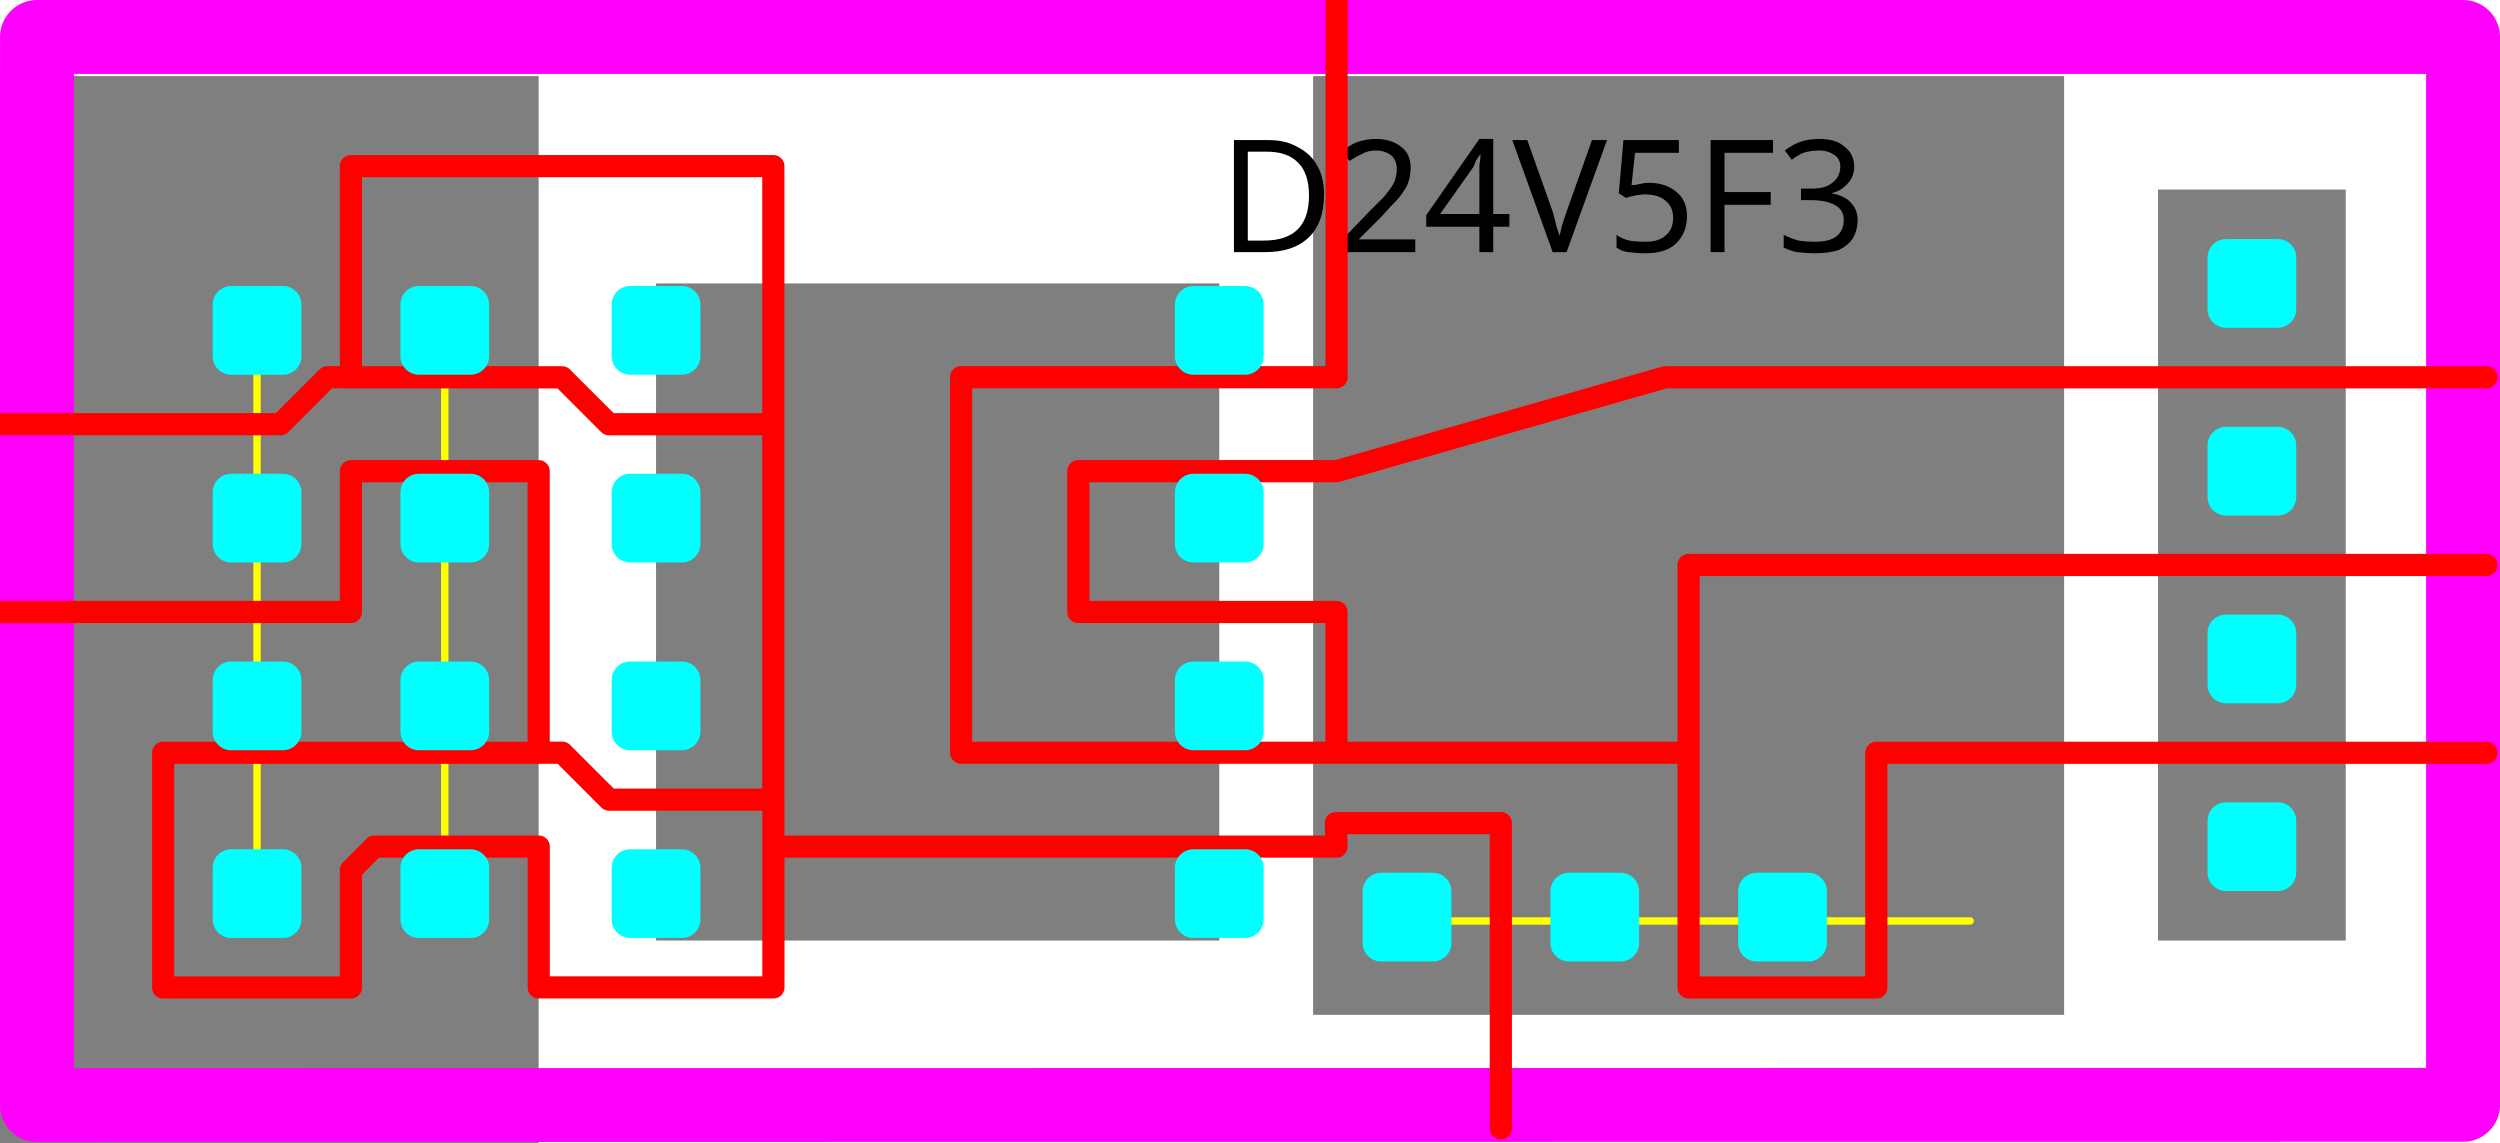
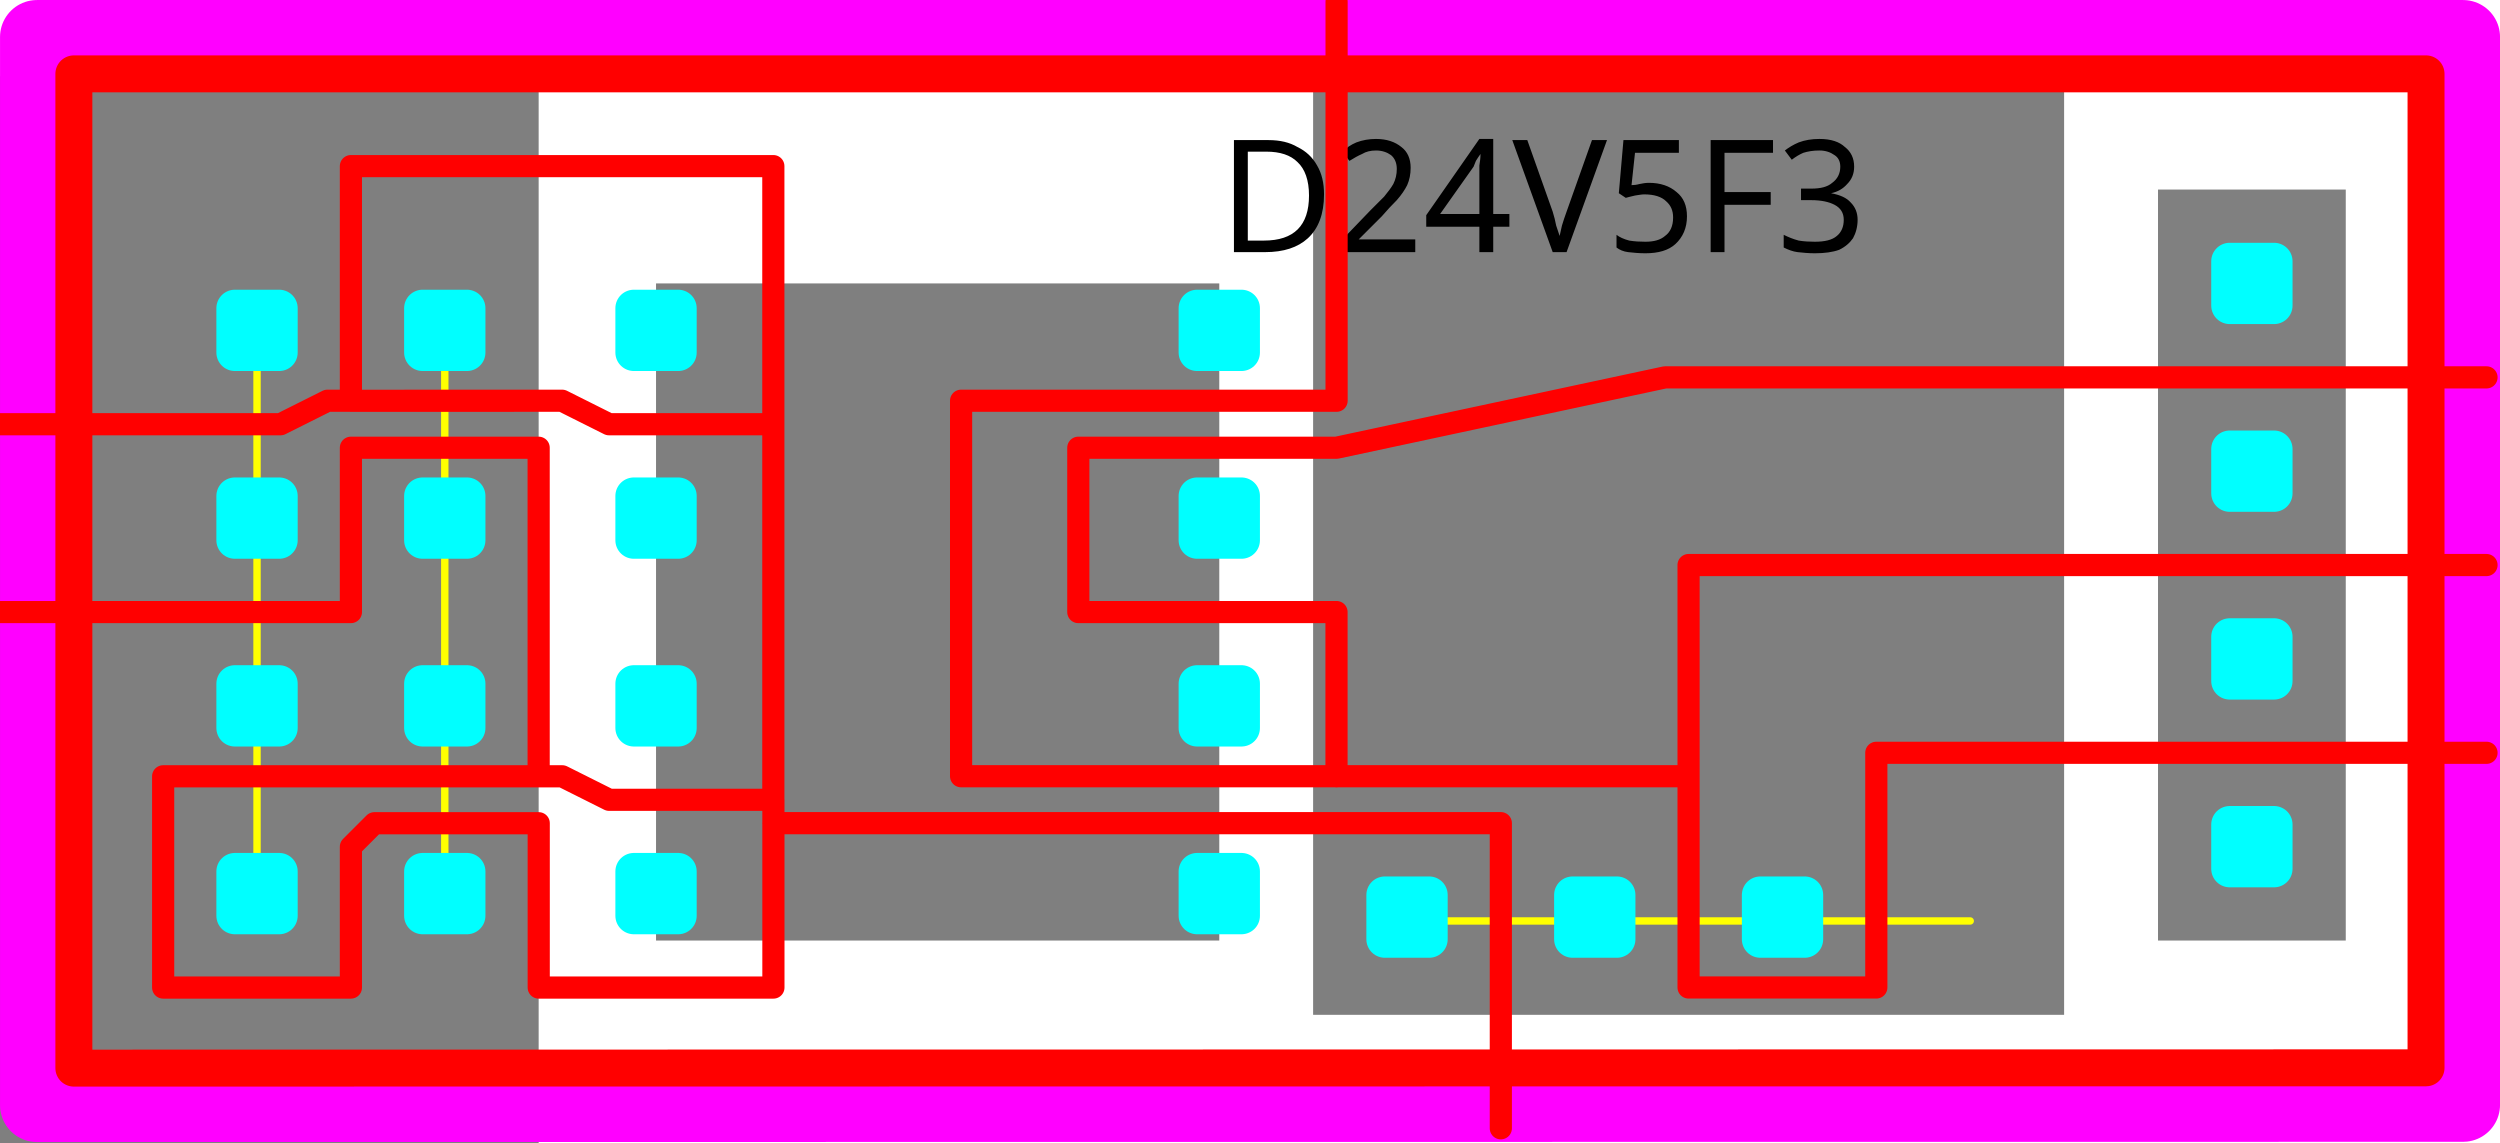
<svg xmlns="http://www.w3.org/2000/svg" width="33.822mm" height="15.45mm" viewBox="0 0 33.822 15.45" version="1.1" id="svg926">
  <defs id="defs920" />
  <g id="layer6" style="display:inline" transform="translate(0.9073374,-15.21558)">
    <rect style="opacity:1;fill:#808080;fill-opacity:1;fill-rule:evenodd;stroke:none;stroke-width:1;stroke-linecap:round;stroke-linejoin:round;stroke-miterlimit:4;stroke-dasharray:none;stroke-dashoffset:0;stroke-opacity:1" id="rect902" width="2.54" height="5.08" x="28.288" y="17.78" />
    <rect style="opacity:1;fill:#808080;fill-opacity:1;fill-rule:evenodd;stroke:none;stroke-width:1;stroke-linecap:round;stroke-linejoin:round;stroke-miterlimit:4;stroke-dasharray:none;stroke-dashoffset:0;stroke-opacity:1" id="rect904" width="2.54" height="5.08" x="28.288" y="22.86" />
    <rect style="opacity:1;fill:#000000;fill-opacity:0.502;fill-rule:evenodd;stroke:none;stroke-width:1;stroke-linecap:round;stroke-linejoin:round;stroke-miterlimit:4;stroke-dasharray:none;stroke-dashoffset:0;stroke-opacity:1" id="rect906" width="7.62" height="8.89" x="7.968" y="19.05" />
    <g style="display:inline" transform="translate(4.157509,-72.47499)" id="layer1">
      <rect y="88.72" x="12.7" height="12.7" width="10.16" id="rect817" style="opacity:1;fill:#000000;fill-opacity:0.502;fill-rule:evenodd;stroke:none;stroke-width:0.1;stroke-linecap:round;stroke-linejoin:round;stroke-miterlimit:4;stroke-dasharray:none;stroke-dashoffset:0;stroke-opacity:1" />
      <path id="path831" d="m 13.97,100.15 h 2.54 2.54 2.54" style="opacity:1;fill:none;fill-opacity:0.502;fill-rule:evenodd;stroke:#ffff00;stroke-width:0.1;stroke-linecap:round;stroke-linejoin:round;stroke-miterlimit:4;stroke-dasharray:none;stroke-dashoffset:0;stroke-opacity:1" />
      <text id="text835" y="91.103" x="17.734" style="font-style:normal;font-variant:normal;font-weight:normal;font-stretch:normal;font-size:2.117px;line-height:125%;font-family:Raleway;-inkscape-font-specification:'Raleway, Normal';font-variant-ligatures:normal;font-variant-caps:normal;font-variant-numeric:normal;font-feature-settings:normal;text-align:center;letter-spacing:0px;word-spacing:0px;writing-mode:lr-tb;text-anchor:middle;fill:#000000;fill-opacity:1;stroke:none;stroke-width:0.265px;stroke-linecap:butt;stroke-linejoin:miter;stroke-opacity:1" xml:space="preserve">
        <tspan style="font-style:normal;font-variant:normal;font-weight:normal;font-stretch:normal;font-size:2.117px;font-family:Raleway;-inkscape-font-specification:'Raleway, Normal';font-variant-ligatures:normal;font-variant-caps:normal;font-variant-numeric:normal;font-feature-settings:normal;text-align:center;writing-mode:lr-tb;text-anchor:middle;stroke-width:0.265px" y="91.103" x="17.734" id="tspan833">D24V5F3</tspan>
      </text>
    </g>
    <g transform="translate(-13.20999,34.505)" style="display:inline;opacity:1" id="layer6-2">
      <g id="g832">
        <rect y="-5.16" x="-18.26" height="24.75" width="14.5" id="rect934" style="opacity:1;fill:#000000;fill-opacity:0.502;fill-rule:evenodd;stroke:none;stroke-width:1;stroke-linecap:round;stroke-linejoin:round;stroke-miterlimit:4;stroke-dasharray:none;stroke-dashoffset:0;stroke-opacity:1" transform="matrix(0,1,1,0,0,0)" />
        <text xml:space="preserve" style="font-style:normal;font-variant:normal;font-weight:normal;font-stretch:normal;font-size:4.233px;line-height:125%;font-family:Raleway;-inkscape-font-specification:'Raleway, Normal';font-variant-ligatures:normal;font-variant-caps:normal;font-variant-numeric:normal;font-feature-settings:normal;text-align:center;letter-spacing:0px;word-spacing:0px;writing-mode:lr-tb;text-anchor:middle;fill:#000000;fill-opacity:1;stroke:none;stroke-width:0.265px;stroke-linecap:butt;stroke-linejoin:miter;stroke-opacity:1" x="10.863" y="-1.306" id="text892" transform="rotate(-90)">
          <tspan id="tspan890" x="10.863" y="-1.306" style="font-style:normal;font-variant:normal;font-weight:normal;font-stretch:normal;font-size:4.233px;font-family:Raleway;-inkscape-font-specification:'Raleway, Normal';font-variant-ligatures:normal;font-variant-caps:normal;font-variant-numeric:normal;font-feature-settings:normal;text-align:center;writing-mode:lr-tb;text-anchor:middle;stroke-width:0.265px">ESP-01</tspan>
        </text>
        <path style="opacity:1;fill:none;fill-opacity:0.502;fill-rule:evenodd;stroke:#ffff00;stroke-width:0.1;stroke-linecap:round;stroke-linejoin:round;stroke-miterlimit:4;stroke-dasharray:none;stroke-dashoffset:0;stroke-opacity:1" d="m 18.32,-14.82 v 2.54 2.54 2.54" id="path822" />
        <path id="path824" d="m 15.78,-14.82 v 2.54 2.54 2.54" style="opacity:1;fill:none;fill-opacity:0.502;fill-rule:evenodd;stroke:#ffff00;stroke-width:0.1;stroke-linecap:round;stroke-linejoin:round;stroke-miterlimit:4;stroke-dasharray:none;stroke-dashoffset:0;stroke-opacity:1" />
        <rect transform="matrix(0,1,1,0,0,0)" style="opacity:1;fill:#000000;fill-opacity:0.502;fill-rule:evenodd;stroke:none;stroke-width:1;stroke-linecap:round;stroke-linejoin:round;stroke-miterlimit:4;stroke-dasharray:none;stroke-dashoffset:0;stroke-opacity:1" id="rect822" width="14.5" height="6" x="-18.26" y="-5.16" />
      </g>
    </g>
  </g>
  <g id="edge" style="display:inline" transform="translate(0.9073374,-15.21558)">
    <path style="opacity:1;fill:none;fill-opacity:1;fill-rule:evenodd;stroke:#ff00ff;stroke-width:1;stroke-linecap:round;stroke-linejoin:round;stroke-miterlimit:4;stroke-dasharray:none;stroke-dashoffset:0;stroke-opacity:1" d="M -0.407,15.716 H 32.415 v 14.447 l -32.822,0.003 z" id="rect962" />
  </g>
  <g id="mill" style="display:inline" transform="translate(0.9073374,-15.21558)">
-     <path id="path931" style="opacity:1;fill:none;fill-opacity:1;fill-rule:evenodd;stroke:#ff0000;stroke-width:0.3;stroke-linecap:round;stroke-linejoin:round;stroke-miterlimit:4;stroke-dasharray:none;stroke-dashoffset:0;stroke-opacity:1" d="m 9.555,20.955 v 5.08 m -5.715,-5.715 -3.7e-6,-2.857 5.715,-3e-6 10e-8,3.492 -2.223,1e-6 -0.635,-0.635 z m -4.749,3.175 4.749,2e-6 4.8e-6,-1.905 h 2.54 l 4.2e-5,3.81 H 1.3 l 0,3.175 h 2.54 l -9e-7,-1.588 0.318,-0.318 h 2.223 l 9e-7,1.905 h 3.175 l -3.89e-5,-2.54 -2.222,-6e-6 -0.635,-0.635 h -0.318 m -7.303,-4.445 H 2.888 l 0.635,-0.635 h 0.317 m 13.335,-5.08 v 5.08 h -5.08 v 5.08 h 9.842 v -2.54 h 10.795 m -13.335,7.62 1e-6,-4.128 h -2.232 l 0.01,0.318 H 9.555 M 32.732,25.4 h -8.255 l 1e-6,3.175 h -2.54 v -3.175 0 m 10.795,-5.08 -11.113,10e-7 -4.445,1.27 h -3.493 v 1.905 h 3.493 v 1.905" />
+     <path id="path931" style="opacity:1;fill:none;fill-opacity:1;fill-rule:evenodd;stroke:#ff0000;stroke-width:0.3;stroke-linecap:round;stroke-linejoin:round;stroke-miterlimit:4;stroke-dasharray:none;stroke-dashoffset:0;stroke-opacity:1" d="m 9.555,20.955 v 5.08 m -5.715,-5.397 -4.7e-6,-3.175 5.715,-3e-6 10e-8,3.492 -2.223,1e-6 -0.635,-0.318 z m -4.749,2.858 4.749,2e-6 4.67e-5,-2.223 h 2.54 l 1.1e-6,4.445 H 1.3 l -10e-7,2.858 h 2.54 l 10e-8,-1.905 0.318,-0.318 h 2.223 l -10e-8,2.223 h 3.175 l -3.89e-5,-2.54 -2.222,-6e-6 -0.635,-0.318 h -0.318 m -7.303,-4.763 H 2.888 l 0.635,-0.318 h 0.317 m 13.335,-5.397 10e-7,5.397 h -5.08 v 5.08 h 9.842 l -1e-6,-2.857 h 10.795 m -13.335,7.62 1e-6,-4.128 H 9.555 M 32.732,25.4 h -8.255 l 1e-6,3.175 h -2.54 l 1e-6,-2.857 v 0 m 10.795,-5.397 -11.113,10e-7 -4.445,0.952 h -3.493 l -2e-6,2.223 h 3.493 l 10e-7,2.223" />
+   </g>
+   <g id="layer2" style="display:inline">
+     <path transform="translate(0.9073374,-15.21558)" style="color:#000000;font-style:normal;font-variant:normal;font-weight:normal;font-stretch:normal;font-size:medium;line-height:normal;font-family:sans-serif;font-variant-ligatures:normal;font-variant-position:normal;font-variant-caps:normal;font-variant-numeric:normal;font-variant-alternates:normal;font-feature-settings:normal;text-indent:0;text-align:start;text-decoration:none;text-decoration-line:none;text-decoration-style:solid;text-decoration-color:#000000;letter-spacing:normal;word-spacing:normal;text-transform:none;writing-mode:lr-tb;direction:ltr;text-orientation:mixed;dominant-baseline:auto;baseline-shift:baseline;text-anchor:start;white-space:normal;shape-padding:0;clip-rule:nonzero;display:inline;overflow:visible;visibility:visible;opacity:1;isolation:auto;mix-blend-mode:normal;color-interpolation:sRGB;color-interpolation-filters:linearRGB;solid-color:#000000;solid-opacity:1;vector-effect:none;fill:none;fill-opacity:1;fill-rule:evenodd;stroke:#ff0000;stroke-width:0.5;stroke-linecap:round;stroke-linejoin:round;stroke-miterlimit:4;stroke-dasharray:none;stroke-dashoffset:0;stroke-opacity:1;color-rendering:auto;image-rendering:auto;shape-rendering:auto;text-rendering:auto;enable-background:accumulate" d="M 0.092,16.215 H 31.914 v 13.447 l -31.822,0.004 z" id="path858" />
  </g>
  <g id="drill" style="display:inline" transform="translate(0.9073374,-15.21558)">
    <g id="g940" transform="matrix(1,0,0,-1,3.405002,44.69501)" />
-     <path style="opacity:1;fill:none;fill-opacity:1;fill-rule:evenodd;stroke:#00ffff;stroke-width:0.5;stroke-linecap:round;stroke-linejoin:round;stroke-miterlimit:4;stroke-dasharray:none;stroke-dashoffset:0;stroke-opacity:1" d="m 2.57,19.685 h 0.35 v 0.35 h -0.7 v -0.7 h 0.7 v 0.35" id="path876" />
-     <path id="path878" d="m 2.57,22.225 h 0.35 v 0.35 h -0.7 v -0.7 h 0.7 v 0.35" style="opacity:1;fill:none;fill-opacity:1;fill-rule:evenodd;stroke:#00ffff;stroke-width:0.5;stroke-linecap:round;stroke-linejoin:round;stroke-miterlimit:4;stroke-dasharray:none;stroke-dashoffset:0;stroke-opacity:1" />
-     <path style="opacity:1;fill:none;fill-opacity:1;fill-rule:evenodd;stroke:#00ffff;stroke-width:0.5;stroke-linecap:round;stroke-linejoin:round;stroke-miterlimit:4;stroke-dasharray:none;stroke-dashoffset:0;stroke-opacity:1" d="m 2.57,24.765 h 0.35 v 0.35 h -0.7 v -0.7 h 0.7 v 0.35" id="path880" />
-     <path id="path882" d="m 2.57,27.305 h 0.35 v 0.35 h -0.7 v -0.7 h 0.7 v 0.35" style="opacity:1;fill:none;fill-opacity:1;fill-rule:evenodd;stroke:#00ffff;stroke-width:0.5;stroke-linecap:round;stroke-linejoin:round;stroke-miterlimit:4;stroke-dasharray:none;stroke-dashoffset:0;stroke-opacity:1" />
-     <path style="opacity:1;fill:none;fill-opacity:1;fill-rule:evenodd;stroke:#00ffff;stroke-width:0.5;stroke-linecap:round;stroke-linejoin:round;stroke-miterlimit:4;stroke-dasharray:none;stroke-dashoffset:0;stroke-opacity:1" d="m 5.11,27.305 h 0.35 v 0.35 h -0.7 v -0.7 h 0.7 v 0.35" id="path884" />
-     <path id="path886" d="m 5.11,24.765 h 0.35 v 0.35 h -0.7 v -0.7 h 0.7 v 0.35" style="opacity:1;fill:none;fill-opacity:1;fill-rule:evenodd;stroke:#00ffff;stroke-width:0.5;stroke-linecap:round;stroke-linejoin:round;stroke-miterlimit:4;stroke-dasharray:none;stroke-dashoffset:0;stroke-opacity:1" />
-     <path style="opacity:1;fill:none;fill-opacity:1;fill-rule:evenodd;stroke:#00ffff;stroke-width:0.5;stroke-linecap:round;stroke-linejoin:round;stroke-miterlimit:4;stroke-dasharray:none;stroke-dashoffset:0;stroke-opacity:1" d="m 5.11,22.225 h 0.35 v 0.35 h -0.7 v -0.7 h 0.7 v 0.35" id="path888" />
-     <path id="path890" d="m 5.11,19.685 h 0.35 v 0.35 h -0.7 v -0.7 h 0.7 v 0.35" style="opacity:1;fill:none;fill-opacity:1;fill-rule:evenodd;stroke:#00ffff;stroke-width:0.5;stroke-linecap:round;stroke-linejoin:round;stroke-miterlimit:4;stroke-dasharray:none;stroke-dashoffset:0;stroke-opacity:1" />
-     <path style="opacity:1;fill:none;fill-opacity:1;fill-rule:evenodd;stroke:#00ffff;stroke-width:0.5;stroke-linecap:round;stroke-linejoin:round;stroke-miterlimit:4;stroke-dasharray:none;stroke-dashoffset:0;stroke-opacity:1" d="m 7.968,19.685 h 0.35 v 0.35 h -0.7 v -0.7 h 0.7 v 0.35" id="path892" />
-     <path id="path894" d="m 7.968,22.225 h 0.35 v 0.35 h -0.7 v -0.7 h 0.7 v 0.35" style="opacity:1;fill:none;fill-opacity:1;fill-rule:evenodd;stroke:#00ffff;stroke-width:0.5;stroke-linecap:round;stroke-linejoin:round;stroke-miterlimit:4;stroke-dasharray:none;stroke-dashoffset:0;stroke-opacity:1" />
-     <path style="opacity:1;fill:none;fill-opacity:1;fill-rule:evenodd;stroke:#00ffff;stroke-width:0.5;stroke-linecap:round;stroke-linejoin:round;stroke-miterlimit:4;stroke-dasharray:none;stroke-dashoffset:0;stroke-opacity:1" d="m 7.968,24.765 h 0.35 v 0.35 h -0.7 v -0.7 h 0.7 v 0.35" id="path896" />
-     <path id="path898" d="m 7.968,27.305 h 0.35 v 0.35 h -0.7 v -0.7 h 0.7 v 0.35" style="opacity:1;fill:none;fill-opacity:1;fill-rule:evenodd;stroke:#00ffff;stroke-width:0.5;stroke-linecap:round;stroke-linejoin:round;stroke-miterlimit:4;stroke-dasharray:none;stroke-dashoffset:0;stroke-opacity:1" />
-     <path style="opacity:1;fill:none;fill-opacity:1;fill-rule:evenodd;stroke:#00ffff;stroke-width:0.5;stroke-linecap:round;stroke-linejoin:round;stroke-miterlimit:4;stroke-dasharray:none;stroke-dashoffset:0;stroke-opacity:1" d="m 15.588,27.305 h 0.35 v 0.35 h -0.7 v -0.7 h 0.7 v 0.35" id="path900" />
-     <path id="path902" d="m 15.588,24.765 h 0.35 v 0.35 h -0.7 v -0.7 h 0.7 v 0.35" style="opacity:1;fill:none;fill-opacity:1;fill-rule:evenodd;stroke:#00ffff;stroke-width:0.5;stroke-linecap:round;stroke-linejoin:round;stroke-miterlimit:4;stroke-dasharray:none;stroke-dashoffset:0;stroke-opacity:1" />
-     <path style="opacity:1;fill:none;fill-opacity:1;fill-rule:evenodd;stroke:#00ffff;stroke-width:0.5;stroke-linecap:round;stroke-linejoin:round;stroke-miterlimit:4;stroke-dasharray:none;stroke-dashoffset:0;stroke-opacity:1" d="m 15.588,22.225 h 0.35 v 0.35 h -0.7 v -0.7 h 0.7 v 0.35" id="path904" />
-     <path id="path906" d="m 15.588,19.685 h 0.35 v 0.35 h -0.7 v -0.7 h 0.7 v 0.35" style="opacity:1;fill:none;fill-opacity:1;fill-rule:evenodd;stroke:#00ffff;stroke-width:0.5;stroke-linecap:round;stroke-linejoin:round;stroke-miterlimit:4;stroke-dasharray:none;stroke-dashoffset:0;stroke-opacity:1" />
-     <path style="opacity:1;fill:none;fill-opacity:1;fill-rule:evenodd;stroke:#00ffff;stroke-width:0.5;stroke-linecap:round;stroke-linejoin:round;stroke-miterlimit:4;stroke-dasharray:none;stroke-dashoffset:0;stroke-opacity:1" d="m 18.128,27.623 h 0.35 v 0.35 h -0.7 v -0.7 h 0.7 v 0.35" id="path908" />
-     <path id="path910" d="m 20.668,27.623 h 0.35 v 0.35 h -0.7 v -0.7 h 0.7 v 0.35" style="opacity:1;fill:none;fill-opacity:1;fill-rule:evenodd;stroke:#00ffff;stroke-width:0.5;stroke-linecap:round;stroke-linejoin:round;stroke-miterlimit:4;stroke-dasharray:none;stroke-dashoffset:0;stroke-opacity:1" />
-     <path style="opacity:1;fill:none;fill-opacity:1;fill-rule:evenodd;stroke:#00ffff;stroke-width:0.5;stroke-linecap:round;stroke-linejoin:round;stroke-miterlimit:4;stroke-dasharray:none;stroke-dashoffset:0;stroke-opacity:1" d="m 23.208,27.623 h 0.35 v 0.35 h -0.7 v -0.7 h 0.7 v 0.35" id="path912" />
-     <path style="opacity:1;fill:none;fill-opacity:1;fill-rule:evenodd;stroke:#00ffff;stroke-width:0.5;stroke-linecap:round;stroke-linejoin:round;stroke-miterlimit:4;stroke-dasharray:none;stroke-dashoffset:0;stroke-opacity:1" d="m 29.558,26.67 h 0.35 v 0.35 h -0.7 v -0.7 h 0.7 v 0.35" id="path916" />
-     <path id="path918" d="m 29.558,24.13 h 0.35 v 0.35 h -0.7 v -0.7 h 0.7 v 0.35" style="opacity:1;fill:none;fill-opacity:1;fill-rule:evenodd;stroke:#00ffff;stroke-width:0.5;stroke-linecap:round;stroke-linejoin:round;stroke-miterlimit:4;stroke-dasharray:none;stroke-dashoffset:0;stroke-opacity:1" />
-     <path style="opacity:1;fill:none;fill-opacity:1;fill-rule:evenodd;stroke:#00ffff;stroke-width:0.5;stroke-linecap:round;stroke-linejoin:round;stroke-miterlimit:4;stroke-dasharray:none;stroke-dashoffset:0;stroke-opacity:1" d="m 29.558,21.59 h 0.35 v 0.35 h -0.7 v -0.7 h 0.7 v 0.35" id="path920" />
-     <path id="path922" d="m 29.558,19.05 h 0.35 v 0.35 h -0.7 v -0.7 h 0.7 v 0.35" style="opacity:1;fill:none;fill-opacity:1;fill-rule:evenodd;stroke:#00ffff;stroke-width:0.5;stroke-linecap:round;stroke-linejoin:round;stroke-miterlimit:4;stroke-dasharray:none;stroke-dashoffset:0;stroke-opacity:1" />
+     <path style="opacity:1;fill:none;fill-opacity:1;fill-rule:evenodd;stroke:#00ffff;stroke-width:0.5;stroke-linecap:round;stroke-linejoin:round;stroke-miterlimit:4;stroke-dasharray:none;stroke-dashoffset:0;stroke-opacity:1" d="m 2.57,19.685 h 0.3 v 0.3 h -0.6 v -0.6 h 0.6 v 0.3" id="path876" />
+     <path id="path862" d="m 2.57,22.225 h 0.3 v 0.3 h -0.6 v -0.6 h 0.6 v 0.3" style="opacity:1;fill:none;fill-opacity:1;fill-rule:evenodd;stroke:#00ffff;stroke-width:0.5;stroke-linecap:round;stroke-linejoin:round;stroke-miterlimit:4;stroke-dasharray:none;stroke-dashoffset:0;stroke-opacity:1" />
+     <path style="opacity:1;fill:none;fill-opacity:1;fill-rule:evenodd;stroke:#00ffff;stroke-width:0.5;stroke-linecap:round;stroke-linejoin:round;stroke-miterlimit:4;stroke-dasharray:none;stroke-dashoffset:0;stroke-opacity:1" d="m 2.57,24.765 h 0.3 v 0.3 h -0.6 v -0.6 h 0.6 v 0.3" id="path864" />
+     <path id="path866" d="m 2.57,27.305 h 0.3 v 0.3 h -0.6 v -0.6 h 0.6 v 0.3" style="opacity:1;fill:none;fill-opacity:1;fill-rule:evenodd;stroke:#00ffff;stroke-width:0.5;stroke-linecap:round;stroke-linejoin:round;stroke-miterlimit:4;stroke-dasharray:none;stroke-dashoffset:0;stroke-opacity:1" />
+     <path style="opacity:1;fill:none;fill-opacity:1;fill-rule:evenodd;stroke:#00ffff;stroke-width:0.5;stroke-linecap:round;stroke-linejoin:round;stroke-miterlimit:4;stroke-dasharray:none;stroke-dashoffset:0;stroke-opacity:1" d="m 5.11,27.305 h 0.3 v 0.3 h -0.6 v -0.6 h 0.6 v 0.3" id="path868" />
+     <path id="path870" d="m 5.11,24.765 h 0.3 v 0.3 h -0.6 v -0.6 h 0.6 v 0.3" style="opacity:1;fill:none;fill-opacity:1;fill-rule:evenodd;stroke:#00ffff;stroke-width:0.5;stroke-linecap:round;stroke-linejoin:round;stroke-miterlimit:4;stroke-dasharray:none;stroke-dashoffset:0;stroke-opacity:1" />
+     <path style="opacity:1;fill:none;fill-opacity:1;fill-rule:evenodd;stroke:#00ffff;stroke-width:0.5;stroke-linecap:round;stroke-linejoin:round;stroke-miterlimit:4;stroke-dasharray:none;stroke-dashoffset:0;stroke-opacity:1" d="m 5.11,22.225 h 0.3 v 0.3 h -0.6 v -0.6 h 0.6 v 0.3" id="path872" />
+     <path id="path874" d="m 5.11,19.685 h 0.3 v 0.3 h -0.6 v -0.6 h 0.6 v 0.3" style="opacity:1;fill:none;fill-opacity:1;fill-rule:evenodd;stroke:#00ffff;stroke-width:0.5;stroke-linecap:round;stroke-linejoin:round;stroke-miterlimit:4;stroke-dasharray:none;stroke-dashoffset:0;stroke-opacity:1" />
+     <path style="opacity:1;fill:none;fill-opacity:1;fill-rule:evenodd;stroke:#00ffff;stroke-width:0.5;stroke-linecap:round;stroke-linejoin:round;stroke-miterlimit:4;stroke-dasharray:none;stroke-dashoffset:0;stroke-opacity:1" d="m 7.968,27.305 h 0.3 v 0.3 h -0.6 v -0.6 h 0.6 v 0.3" id="path877" />
+     <path id="path879" d="m 7.968,24.765 h 0.3 v 0.3 h -0.6 v -0.6 h 0.6 v 0.3" style="opacity:1;fill:none;fill-opacity:1;fill-rule:evenodd;stroke:#00ffff;stroke-width:0.5;stroke-linecap:round;stroke-linejoin:round;stroke-miterlimit:4;stroke-dasharray:none;stroke-dashoffset:0;stroke-opacity:1" />
+     <path style="opacity:1;fill:none;fill-opacity:1;fill-rule:evenodd;stroke:#00ffff;stroke-width:0.5;stroke-linecap:round;stroke-linejoin:round;stroke-miterlimit:4;stroke-dasharray:none;stroke-dashoffset:0;stroke-opacity:1" d="m 7.968,22.225 h 0.3 v 0.3 h -0.6 v -0.6 h 0.6 v 0.3" id="path881" />
+     <path id="path883" d="m 7.968,19.685 h 0.3 v 0.3 h -0.6 v -0.6 h 0.6 v 0.3" style="opacity:1;fill:none;fill-opacity:1;fill-rule:evenodd;stroke:#00ffff;stroke-width:0.5;stroke-linecap:round;stroke-linejoin:round;stroke-miterlimit:4;stroke-dasharray:none;stroke-dashoffset:0;stroke-opacity:1" />
+     <path style="opacity:1;fill:none;fill-opacity:1;fill-rule:evenodd;stroke:#00ffff;stroke-width:0.5;stroke-linecap:round;stroke-linejoin:round;stroke-miterlimit:4;stroke-dasharray:none;stroke-dashoffset:0;stroke-opacity:1" d="m 15.588,19.685 h 0.3 v 0.3 H 15.288 v -0.6 h 0.6 v 0.3" id="path885" />
+     <path id="path887" d="m 15.588,22.225 h 0.3 v 0.3 H 15.288 v -0.6 h 0.6 v 0.3" style="opacity:1;fill:none;fill-opacity:1;fill-rule:evenodd;stroke:#00ffff;stroke-width:0.5;stroke-linecap:round;stroke-linejoin:round;stroke-miterlimit:4;stroke-dasharray:none;stroke-dashoffset:0;stroke-opacity:1" />
+     <path style="opacity:1;fill:none;fill-opacity:1;fill-rule:evenodd;stroke:#00ffff;stroke-width:0.5;stroke-linecap:round;stroke-linejoin:round;stroke-miterlimit:4;stroke-dasharray:none;stroke-dashoffset:0;stroke-opacity:1" d="m 15.588,24.765 h 0.3 v 0.3 H 15.288 v -0.6 h 0.6 v 0.3" id="path889" />
+     <path id="path891" d="m 15.588,27.305 h 0.3 v 0.3 H 15.288 v -0.6 h 0.6 v 0.3" style="opacity:1;fill:none;fill-opacity:1;fill-rule:evenodd;stroke:#00ffff;stroke-width:0.5;stroke-linecap:round;stroke-linejoin:round;stroke-miterlimit:4;stroke-dasharray:none;stroke-dashoffset:0;stroke-opacity:1" />
+     <path style="opacity:1;fill:none;fill-opacity:1;fill-rule:evenodd;stroke:#00ffff;stroke-width:0.5;stroke-linecap:round;stroke-linejoin:round;stroke-miterlimit:4;stroke-dasharray:none;stroke-dashoffset:0;stroke-opacity:1" d="m 18.128,27.623 h 0.3 v 0.3 H 17.828 v -0.6 h 0.6 v 0.3" id="path893" />
+     <path id="path895" d="m 20.668,27.623 h 0.3 v 0.3 H 20.368 v -0.6 h 0.6 v 0.3" style="opacity:1;fill:none;fill-opacity:1;fill-rule:evenodd;stroke:#00ffff;stroke-width:0.5;stroke-linecap:round;stroke-linejoin:round;stroke-miterlimit:4;stroke-dasharray:none;stroke-dashoffset:0;stroke-opacity:1" />
+     <path style="opacity:1;fill:none;fill-opacity:1;fill-rule:evenodd;stroke:#00ffff;stroke-width:0.5;stroke-linecap:round;stroke-linejoin:round;stroke-miterlimit:4;stroke-dasharray:none;stroke-dashoffset:0;stroke-opacity:1" d="m 23.208,27.623 h 0.3 v 0.3 H 22.908 v -0.6 h 0.6 v 0.3" id="path897" />
+     <path id="path899" d="m 29.558,26.67 h 0.3 v 0.3 h -0.6 v -0.6 h 0.6 v 0.3" style="opacity:1;fill:none;fill-opacity:1;fill-rule:evenodd;stroke:#00ffff;stroke-width:0.5;stroke-linecap:round;stroke-linejoin:round;stroke-miterlimit:4;stroke-dasharray:none;stroke-dashoffset:0;stroke-opacity:1" />
+     <path style="opacity:1;fill:none;fill-opacity:1;fill-rule:evenodd;stroke:#00ffff;stroke-width:0.5;stroke-linecap:round;stroke-linejoin:round;stroke-miterlimit:4;stroke-dasharray:none;stroke-dashoffset:0;stroke-opacity:1" d="m 29.558,24.13 h 0.3 v 0.3 h -0.6 v -0.6 h 0.6 v 0.3" id="path901" />
+     <path id="path903" d="m 29.558,21.59 h 0.3 v 0.3 h -0.6 v -0.6 h 0.6 v 0.3" style="opacity:1;fill:none;fill-opacity:1;fill-rule:evenodd;stroke:#00ffff;stroke-width:0.5;stroke-linecap:round;stroke-linejoin:round;stroke-miterlimit:4;stroke-dasharray:none;stroke-dashoffset:0;stroke-opacity:1" />
+     <path style="opacity:1;fill:none;fill-opacity:1;fill-rule:evenodd;stroke:#00ffff;stroke-width:0.5;stroke-linecap:round;stroke-linejoin:round;stroke-miterlimit:4;stroke-dasharray:none;stroke-dashoffset:0;stroke-opacity:1" d="m 29.558,19.05 h 0.3 v 0.3 h -0.6 v -0.6 h 0.6 v 0.3" id="path905" />
  </g>
</svg>
